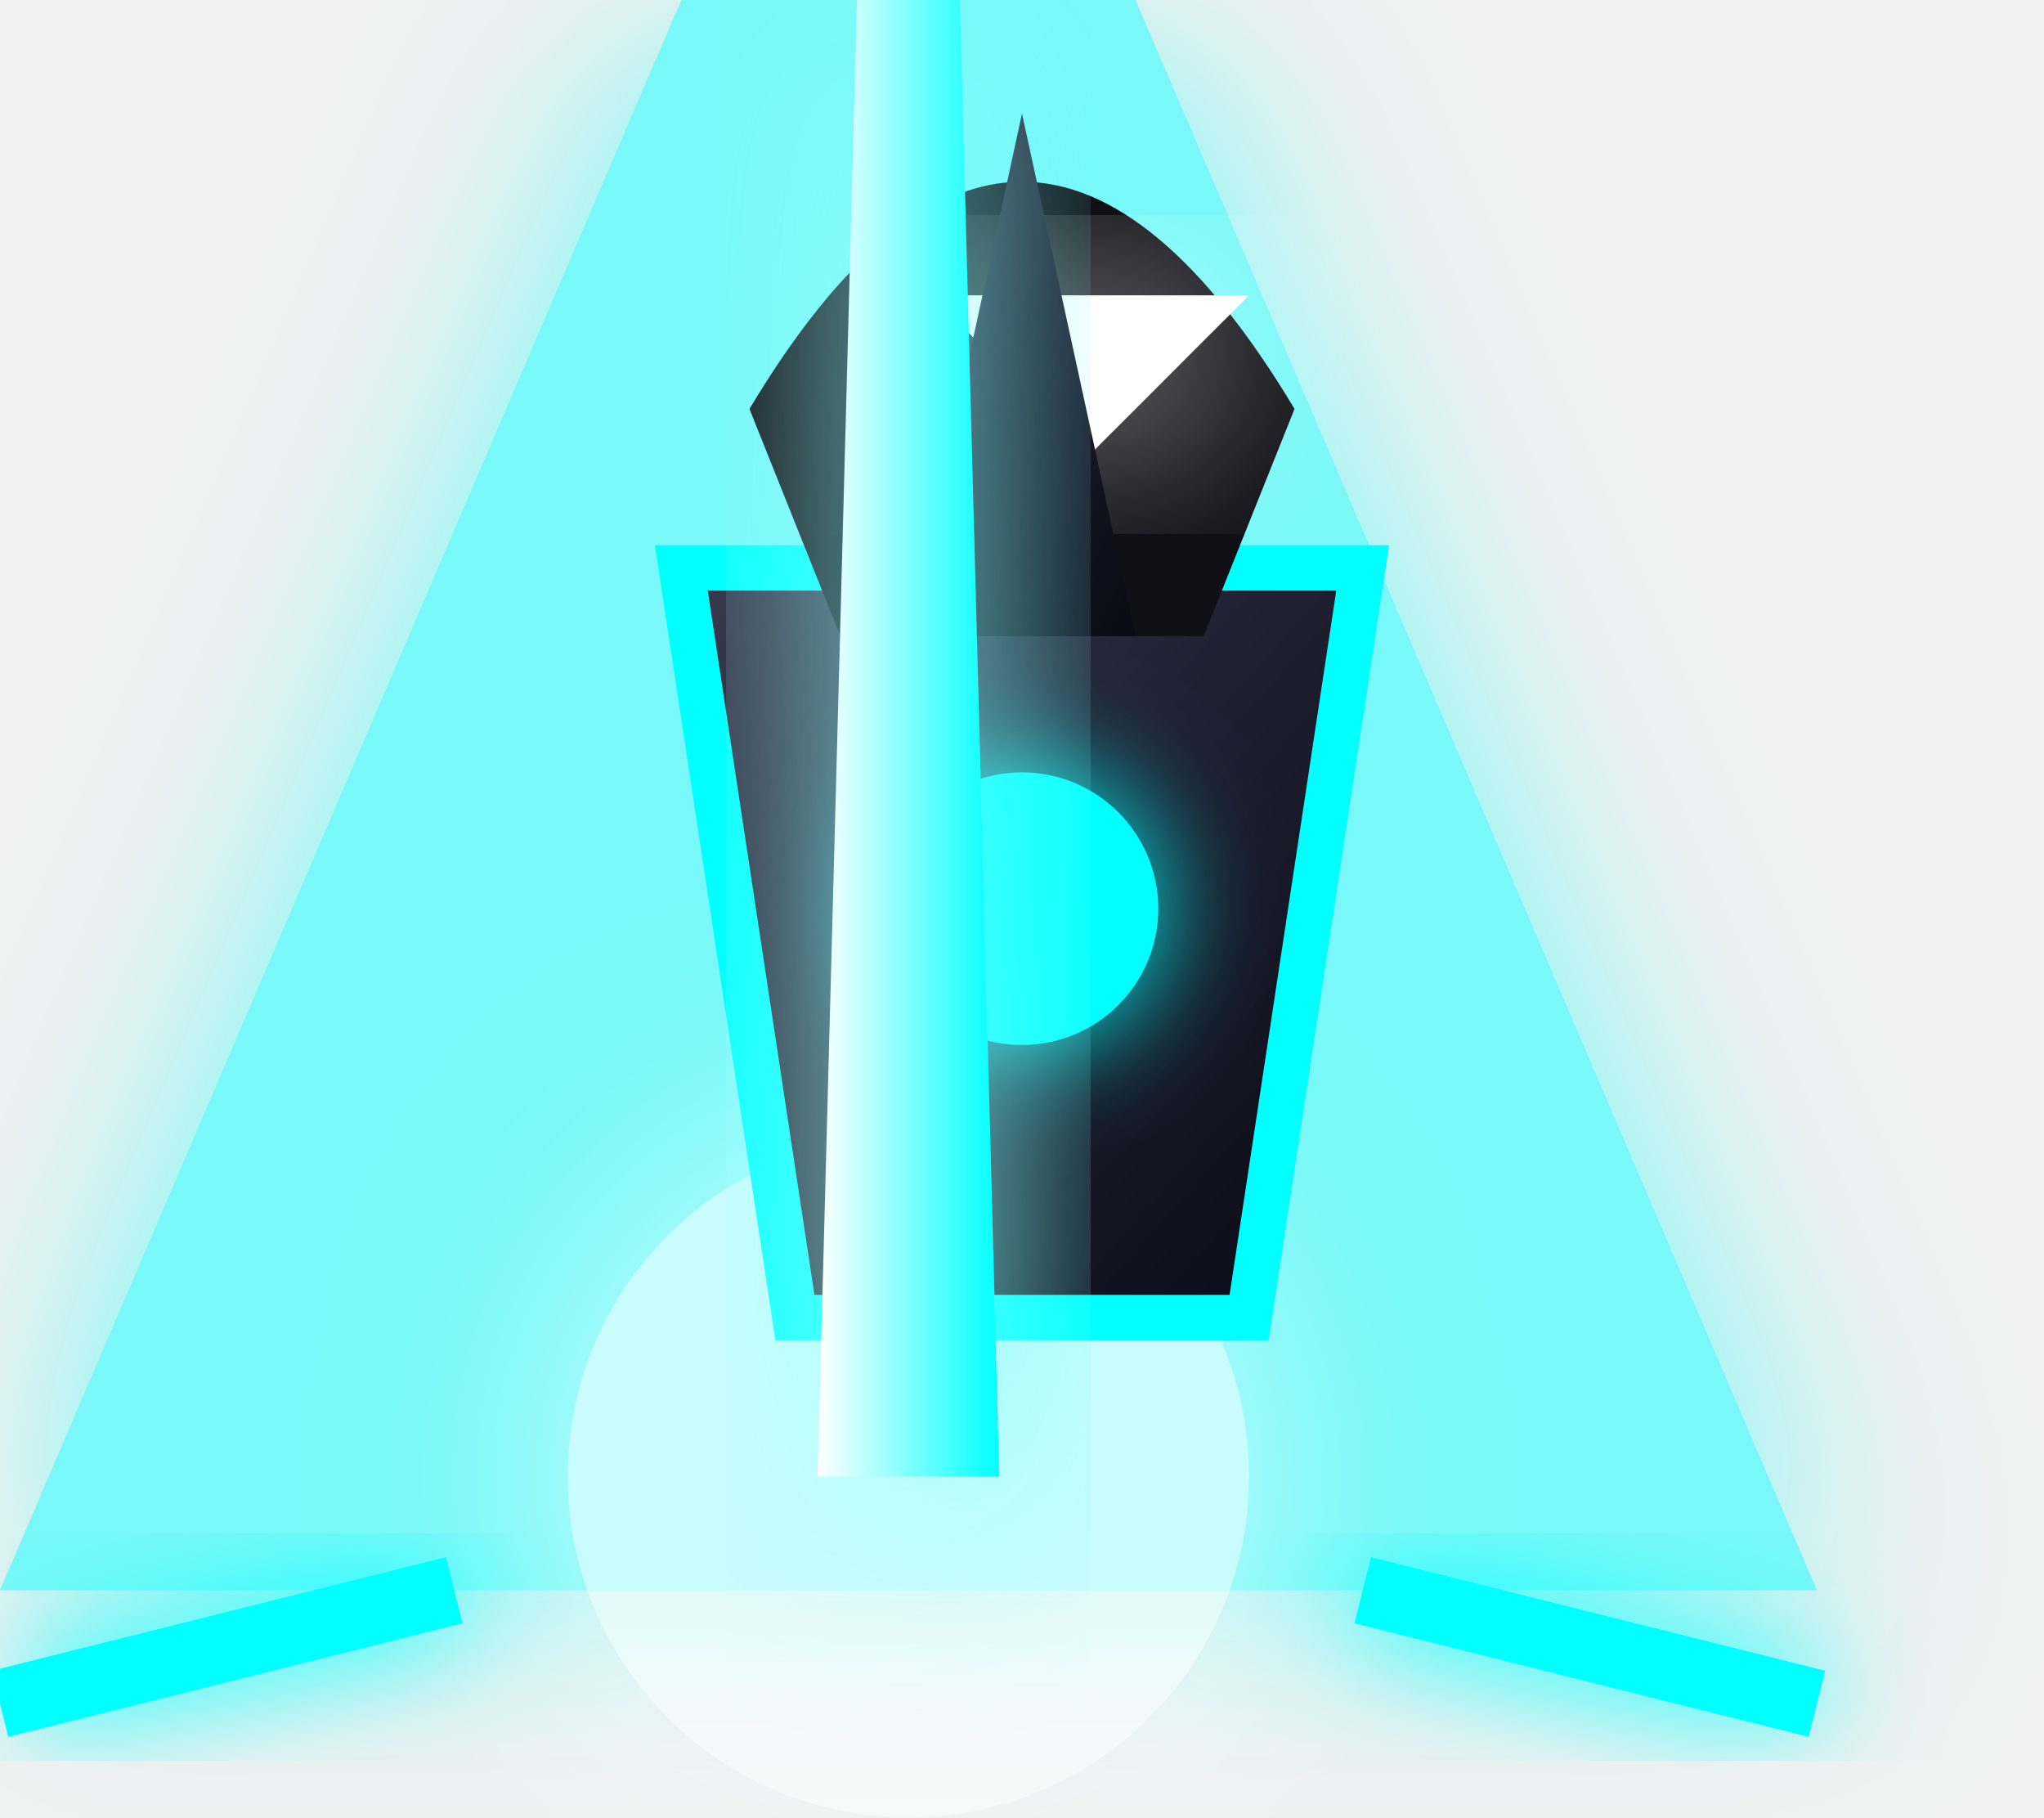
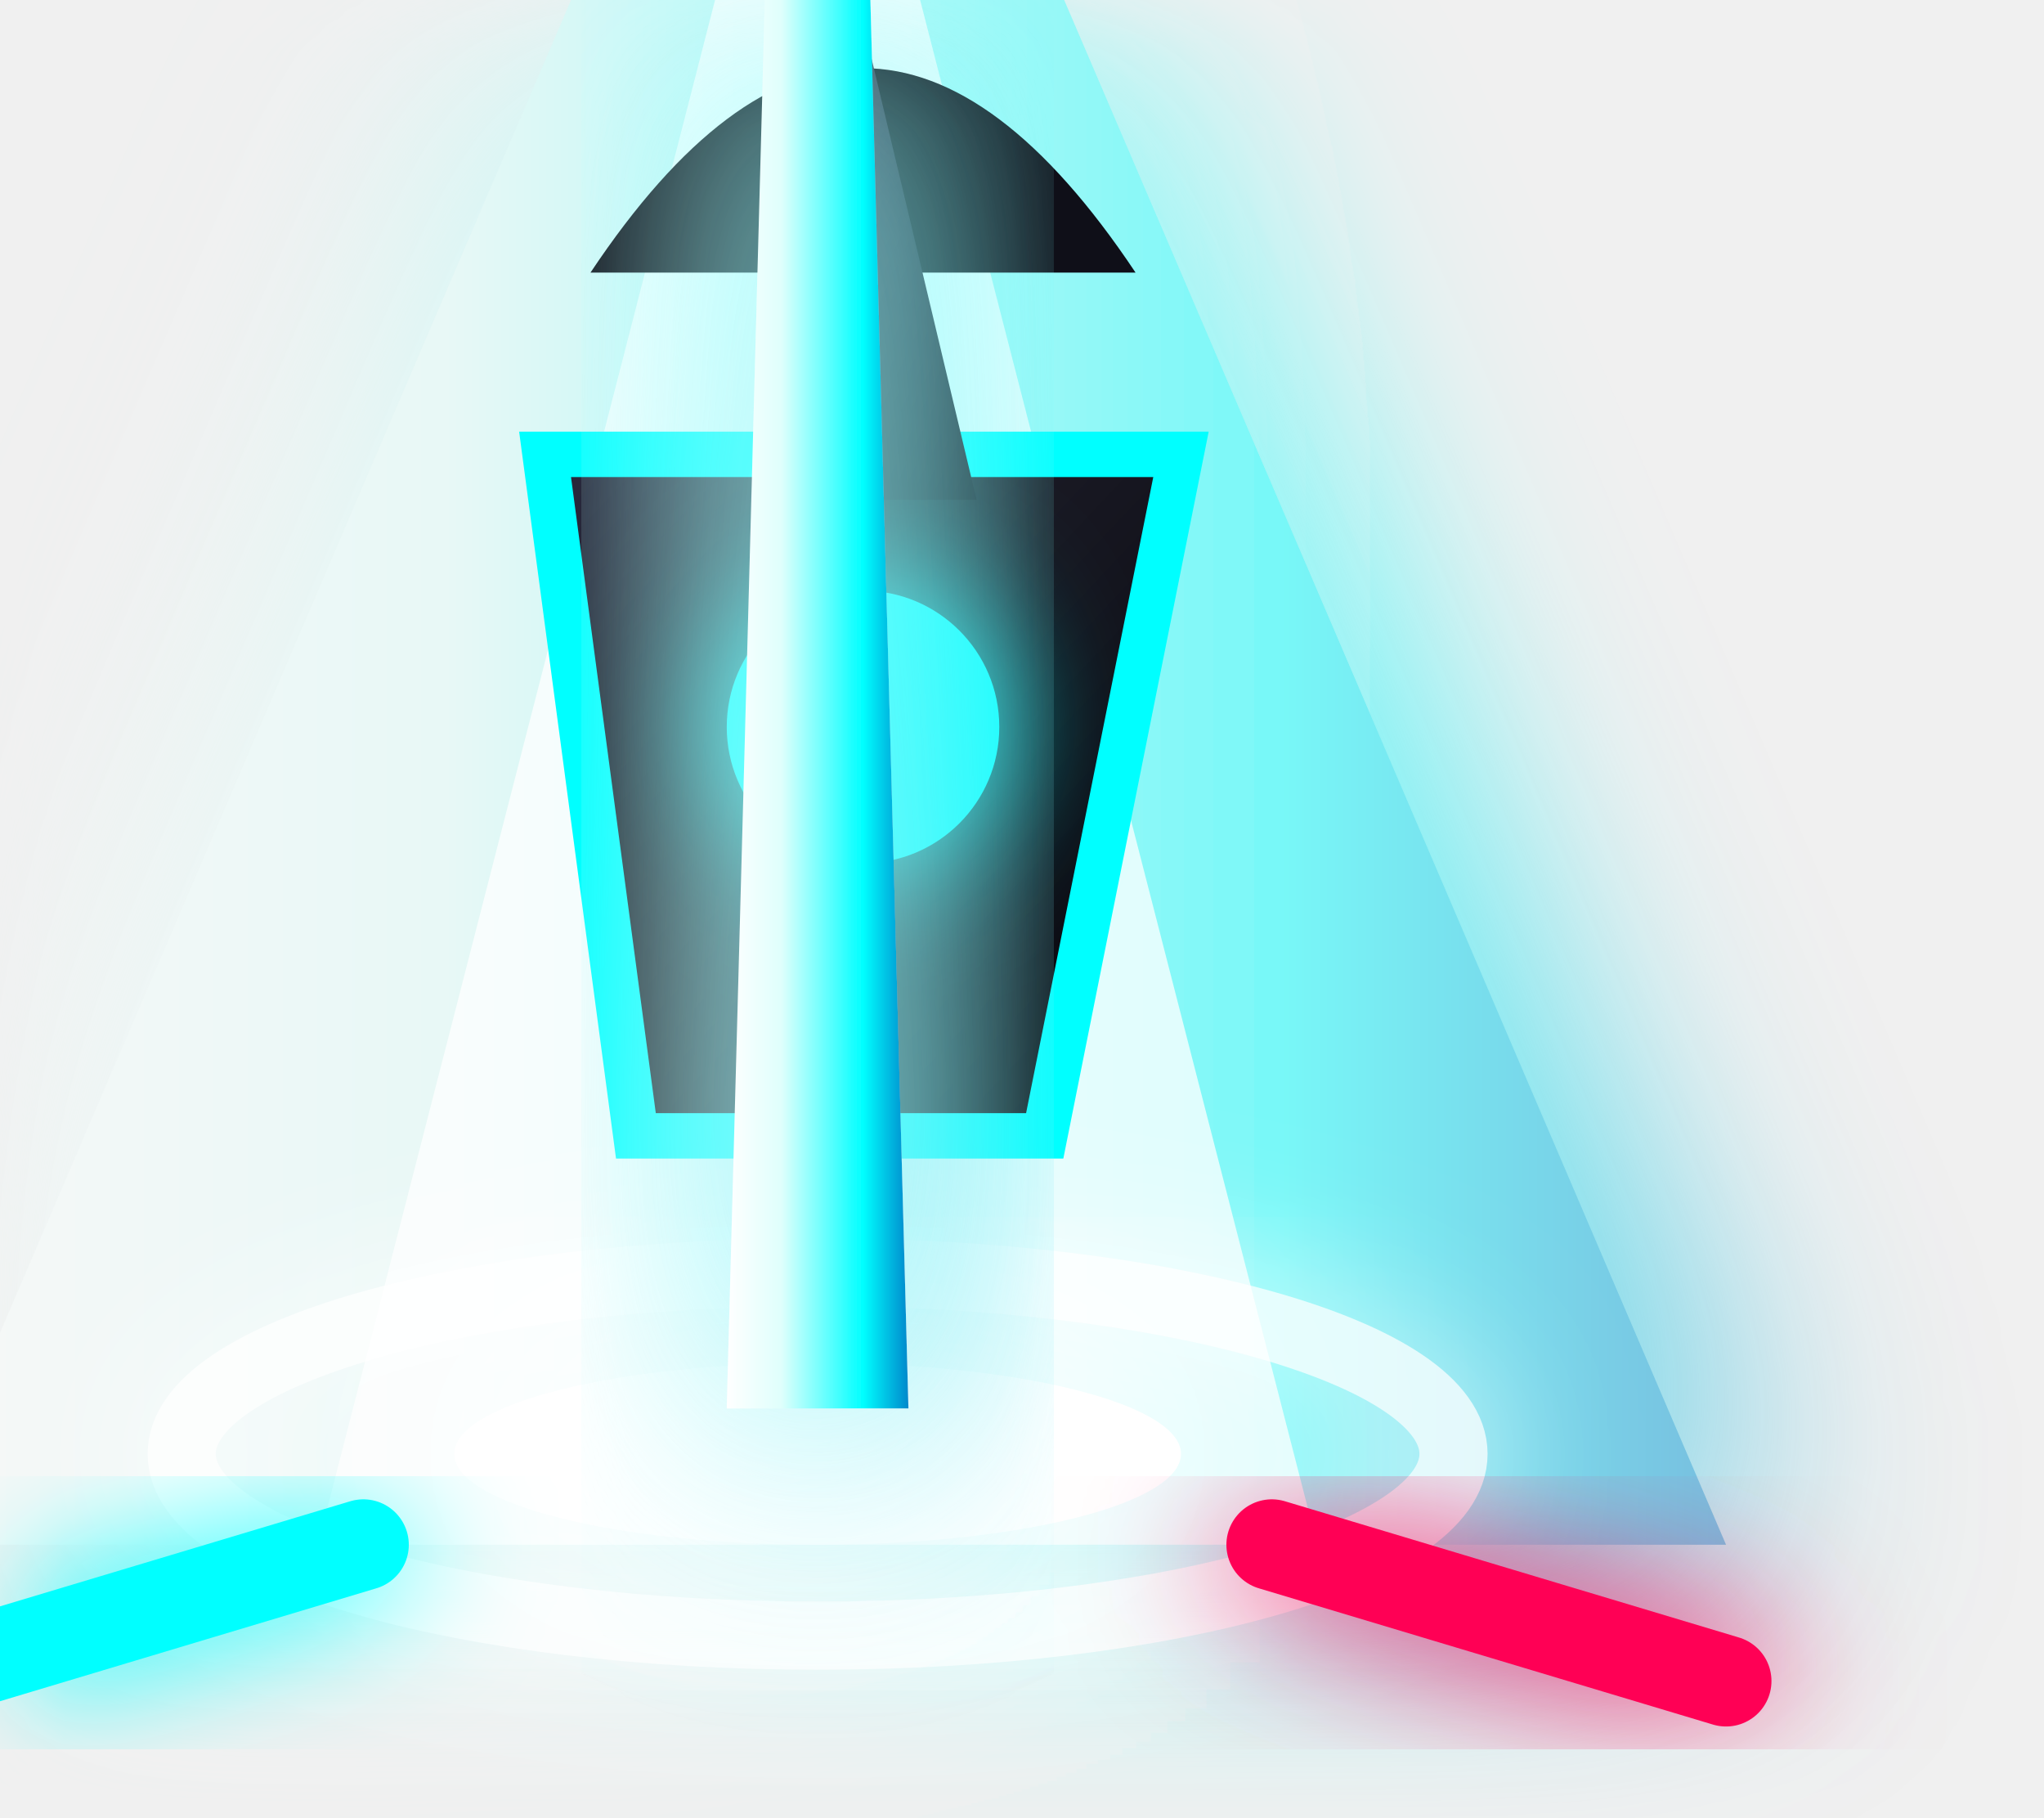
<svg xmlns="http://www.w3.org/2000/svg" viewBox="0 0 90 80" width="90" height="80">
  <defs>
-     <filter id="glow" x="-50%" y="-50%" width="200%" height="200%">
-       <feGaussianBlur stdDeviation="2.5" result="blur" />
-       <feComposite in="SourceGraphic" in2="blur" operator="over" />
+     <filter id="cyanGlow" x="-50%" y="-50%" width="200%" height="200%">
+       <feGaussianBlur stdDeviation="3" result="blur" />
+       <feMerge>
+         <feMergeNode in="blur" />
+         <feMergeNode in="SourceGraphic" />
+       </feMerge>
    </filter>
-     <filter id="heavyGlow" x="-50%" y="-50%" width="200%" height="200%">
-       <feGaussianBlur stdDeviation="5" result="blur" />
-       <feComposite in="SourceGraphic" in2="blur" operator="over" />
+     <filter id="heavyCyanGlow" x="-80%" y="-80%" width="260%" height="260%">
+       <feGaussianBlur stdDeviation="6" result="blur1" />
+       <feGaussianBlur stdDeviation="2" result="blur2" />
+       <feMerge>
+         <feMergeNode in="blur1" />
+         <feMergeNode in="blur2" />
+         <feMergeNode in="SourceGraphic" />
+       </feMerge>
    </filter>
-     <linearGradient id="metal" x1="0%" y1="0%" x2="100%" y2="100%">
-       <stop offset="0%" stop-color="#3a3a4f" />
-       <stop offset="50%" stop-color="#1e1e2f" />
-       <stop offset="100%" stop-color="#0a0a14" />
+     <filter id="pinkGlow" x="-50%" y="-50%" width="200%" height="200%">
+       <feGaussianBlur stdDeviation="3.5" result="blur" />
+       <feMerge>
+         <feMergeNode in="blur" />
+         <feMergeNode in="SourceGraphic" />
+       </feMerge>
+     </filter>
+     <filter id="greenGlow" x="-50%" y="-50%" width="200%" height="200%">
+       <feGaussianBlur stdDeviation="3" result="blur" />
+       <feMerge>
+         <feMergeNode in="blur" />
+         <feMergeNode in="SourceGraphic" />
+       </feMerge>
+     </filter>
+     <filter id="orangeGlow" x="-50%" y="-50%" width="200%" height="200%">
+       <feGaussianBlur stdDeviation="4.5" result="blur" />
+       <feMerge>
+         <feMergeNode in="blur" />
+         <feMergeNode in="SourceGraphic" />
+       </feMerge>
+     </filter>
+     <linearGradient id="cyberMetal" x1="0%" y1="0%" x2="100%" y2="100%">
+       <stop offset="0%" stop-color="#2a2a3e" />
+       <stop offset="35%" stop-color="#1b1b26" />
+       <stop offset="70%" stop-color="#0e0e16" />
+       <stop offset="100%" stop-color="#050508" />
    </linearGradient>
-     <linearGradient id="blade" x1="0%" y1="0%" x2="100%" y2="0%">
+     <linearGradient id="cyberMetalLight" x1="0%" y1="0%" x2="100%" y2="100%">
+       <stop offset="0%" stop-color="#4e4e6a" />
+       <stop offset="50%" stop-color="#2a2a3c" />
+       <stop offset="100%" stop-color="#14141e" />
+     </linearGradient>
+     <linearGradient id="ninjaBlade" x1="0%" y1="0%" x2="100%" y2="0%">
      <stop offset="0%" stop-color="#ffffff" />
-       <stop offset="100%" stop-color="#00ffff" />
+       <stop offset="30%" stop-color="#dffffc" />
+       <stop offset="75%" stop-color="#00ffff" />
+       <stop offset="100%" stop-color="#0088cc" />
    </linearGradient>
-     <linearGradient id="energy" x1="0%" y1="0%" x2="100%" y2="100%">
+     <linearGradient id="cyberScarf" x1="0%" y1="0%" x2="100%" y2="100%">
      <stop offset="0%" stop-color="#ff0055" />
-       <stop offset="100%" stop-color="#ff9900" />
+       <stop offset="45%" stop-color="#ff3300" />
+       <stop offset="90%" stop-color="#ffcc00" />
+     </linearGradient>
+     <linearGradient id="plasmaBlue" x1="0%" y1="0%" x2="100%" y2="100%">
+       <stop offset="0%" stop-color="#ffffff" />
+       <stop offset="50%" stop-color="#00ffff" />
+       <stop offset="100%" stop-color="#0033aa" />
+     </linearGradient>
+     <linearGradient id="heavyAxe" x1="0%" y1="0%" x2="100%" y2="100%">
+       <stop offset="0%" stop-color="#ff3333" />
+       <stop offset="50%" stop-color="#ff7700" />
+       <stop offset="100%" stop-color="#550000" />
+     </linearGradient>
+     <linearGradient id="ninjaGreen" x1="0%" y1="0%" x2="100%" y2="100%">
+       <stop offset="0%" stop-color="#00ffcc" />
+       <stop offset="60%" stop-color="#00ff55" />
+       <stop offset="100%" stop-color="#003311" />
    </linearGradient>
  </defs>
-   <path d="M 30 0 L 50 0 L 80 70 L 0 70 Z" fill="#00ffff" filter="url(#heavyGlow)" opacity="0.5" />
-   <circle cx="40" cy="65" r="15" fill="#ffffff" filter="url(#heavyGlow)" opacity="0.6" />
-   <line x1="20" y1="70" x2="0" y2="75" stroke="#00ffff" stroke-width="3" filter="url(#glow)" />
-   <line x1="60" y1="70" x2="80" y2="75" stroke="#00ffff" stroke-width="3" filter="url(#glow)" />
-   <g transform="translate(5, 10)">
-     <path d="M 25 15 L 55 15 L 50 48 L 30 48 Z" fill="url(#metal)" stroke="#00ffff" stroke-width="2" />
-     <circle cx="40" cy="30" r="6" fill="#00ffff" filter="url(#glow)" />
-     <path d="M 28 8 Q 40 -12 52 8 L 48 18 L 32 18 Z" fill="#0f0f15" />
-     <path d="M 36 3 L 50 3 L 43 10 Z" fill="#ffffff" filter="url(#heavyGlow)" />
-     <path d="M 35 18 L 40 -5 L 45 18 Z" fill="url(#metal)" />
+   <path d="M 26 -2 L 46 -2 L 76 68 L -4 68 Z" fill="url(#ninjaBlade)" filter="url(#heavyCyanGlow)" opacity="0.5" />
+   <path d="M 32 -2 L 40 -2 L 58 68 L 14 68 Z" fill="#ffffff" opacity="0.75" />
+   <ellipse cx="36" cy="64" rx="28" ry="8" fill="none" stroke="#ffffff" stroke-width="3" filter="url(#cyanGlow)" opacity="0.8" />
+   <ellipse cx="36" cy="64" rx="16" ry="4" fill="#ffffff" filter="url(#heavyCyanGlow)" />
+   <line x1="16" y1="68" x2="-4" y2="74" stroke="#00ffff" stroke-width="4" stroke-linecap="round" filter="url(#cyanGlow)" />
+   <line x1="56" y1="68" x2="76" y2="74" stroke="#ff0055" stroke-width="4" stroke-linecap="round" filter="url(#pinkGlow)" />
+   <g transform="translate(2, 6)">
+     <path d="M 22 14 L 50 14 L 44 44 L 26 44 Z" fill="url(#cyberMetal)" stroke="#00ffff" stroke-width="2" />
+     <circle cx="36" cy="26" r="6" fill="#00ffff" filter="url(#cyanGlow)" />
+     <path d="M 24 6 Q 36 -12 48 6 Z" fill="#0f0f18" />
+     <path d="M 31 16 L 36 -5 L 41 16 Z" fill="url(#cyberMetalLight)" />
  </g>
-   <path d="M 38 -10 L 42 -10 L 44 65 L 36 65 Z" fill="url(#blade)" filter="url(#heavyGlow)" />
+   <path d="M 34 -12 L 38 -12 L 40 62 L 32 62 Z" fill="url(#ninjaBlade)" filter="url(#heavyCyanGlow)" />
</svg>
